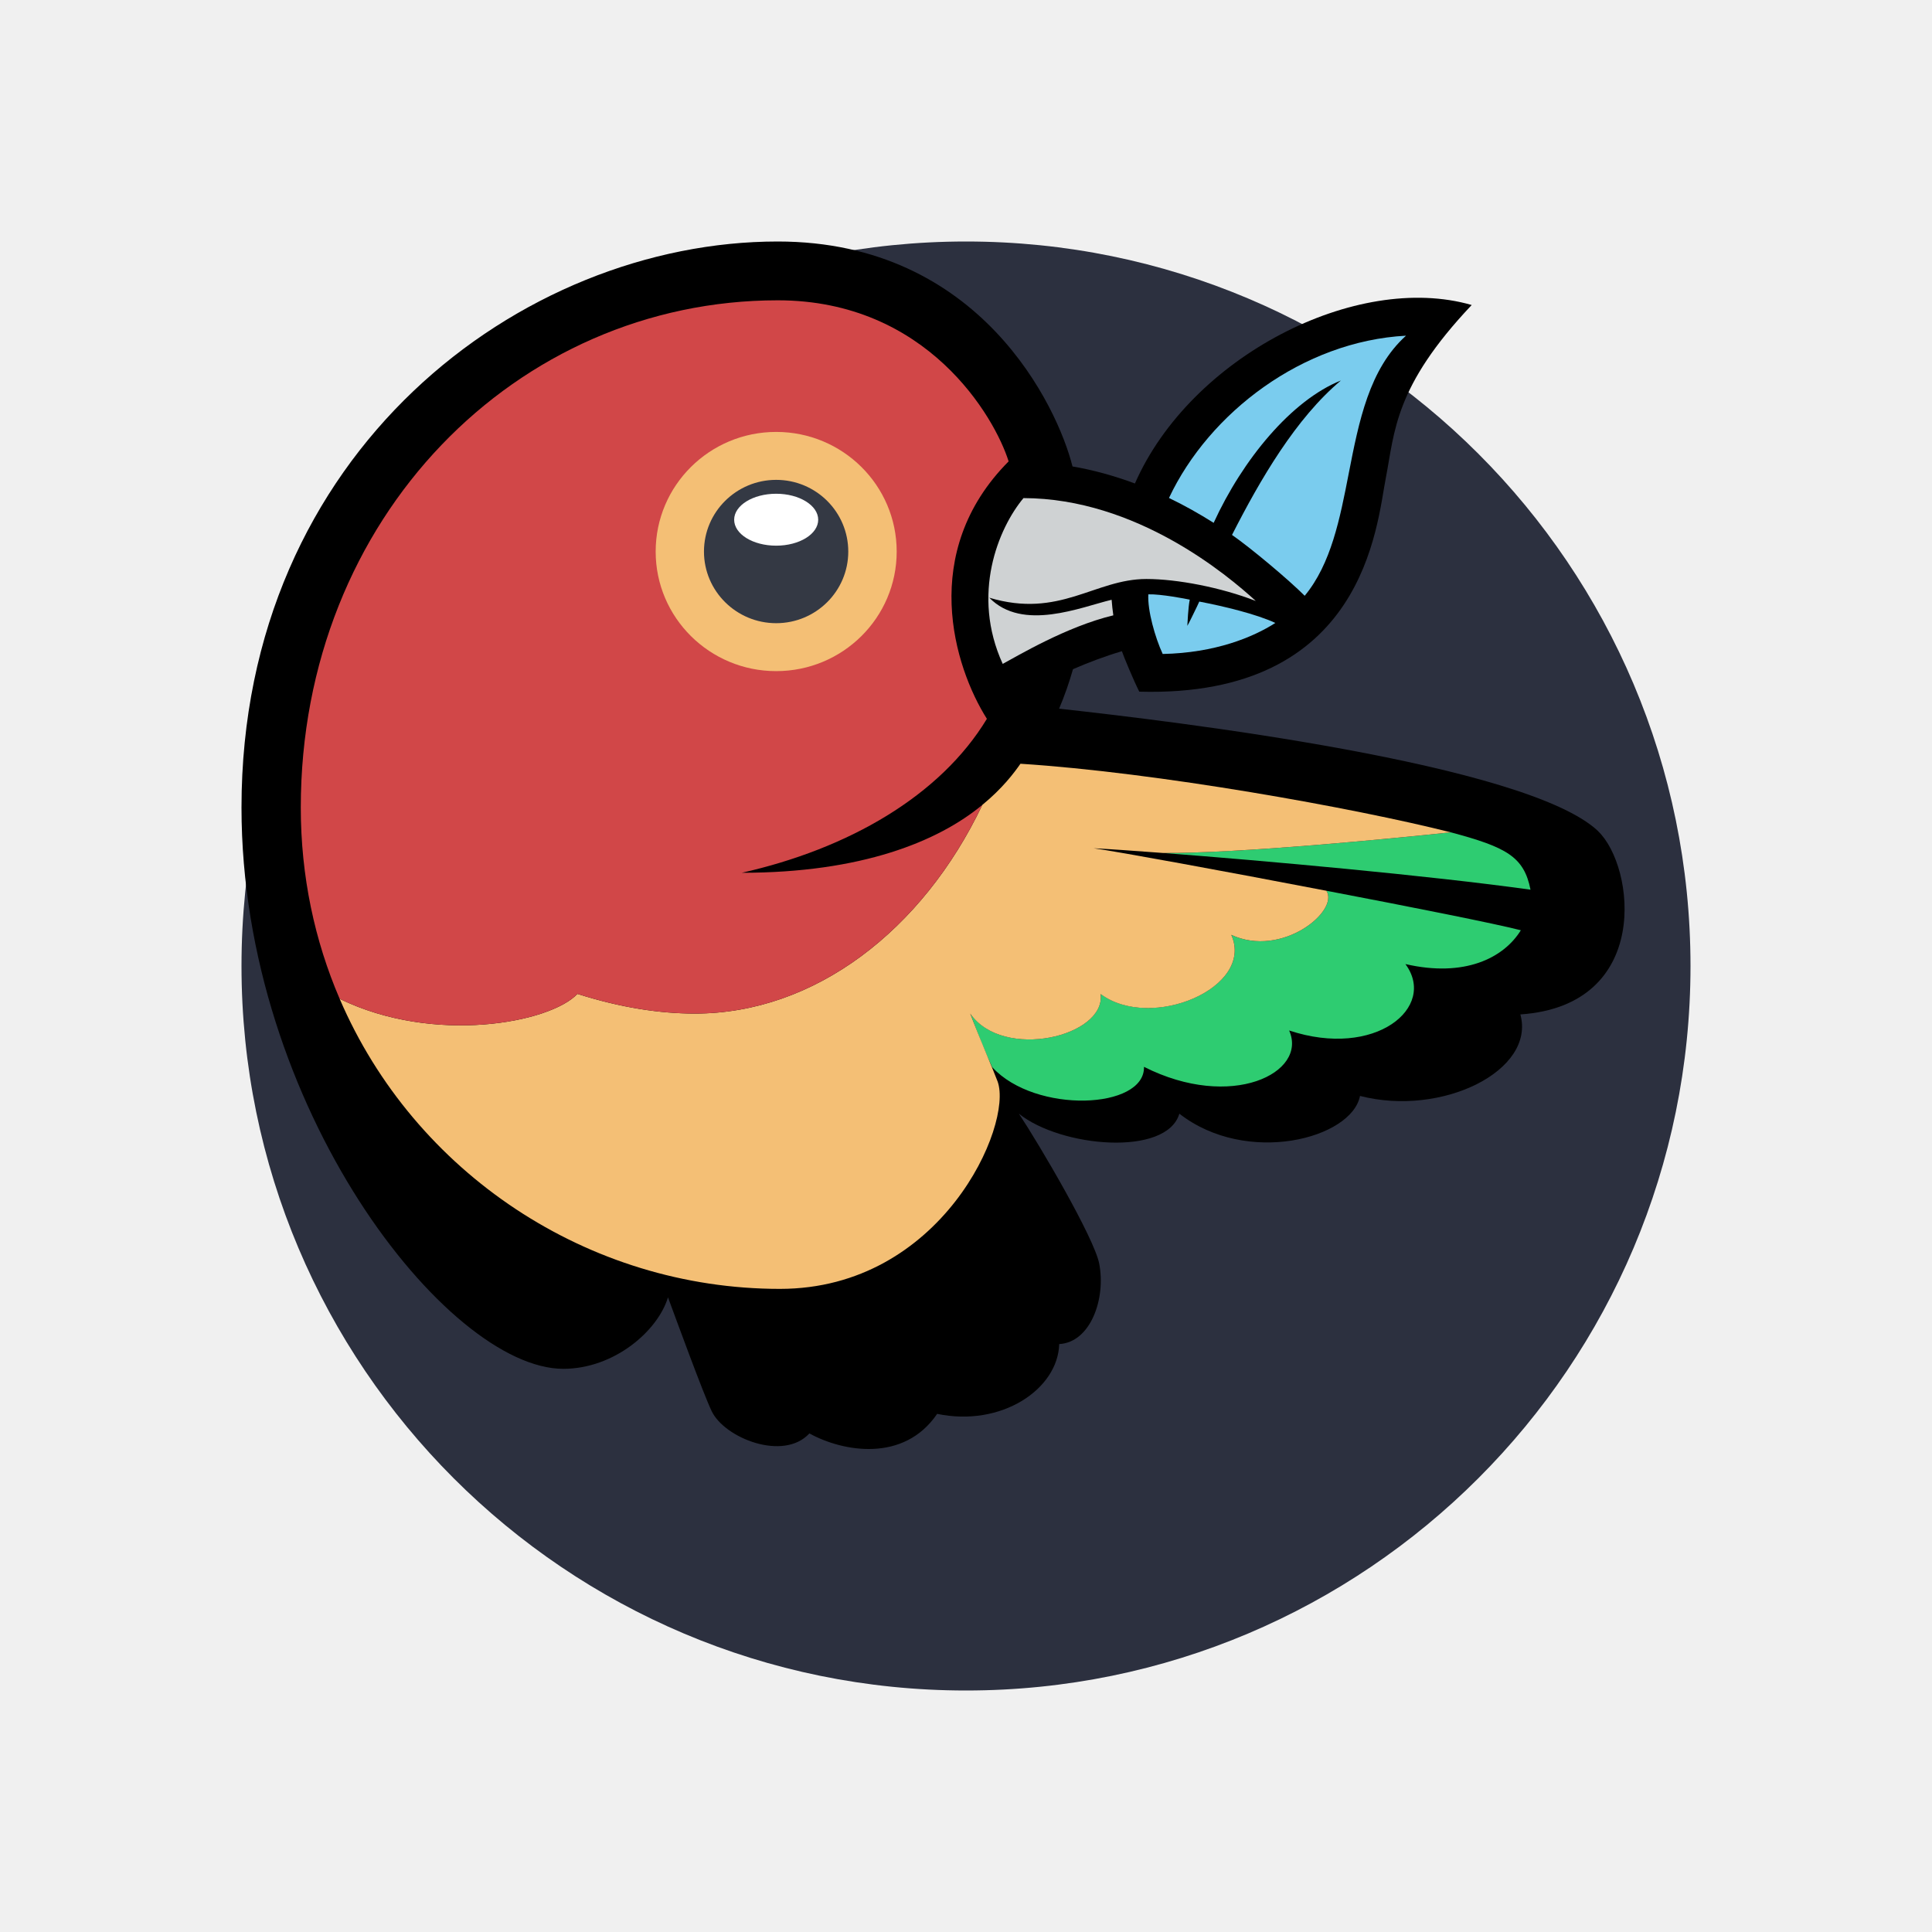
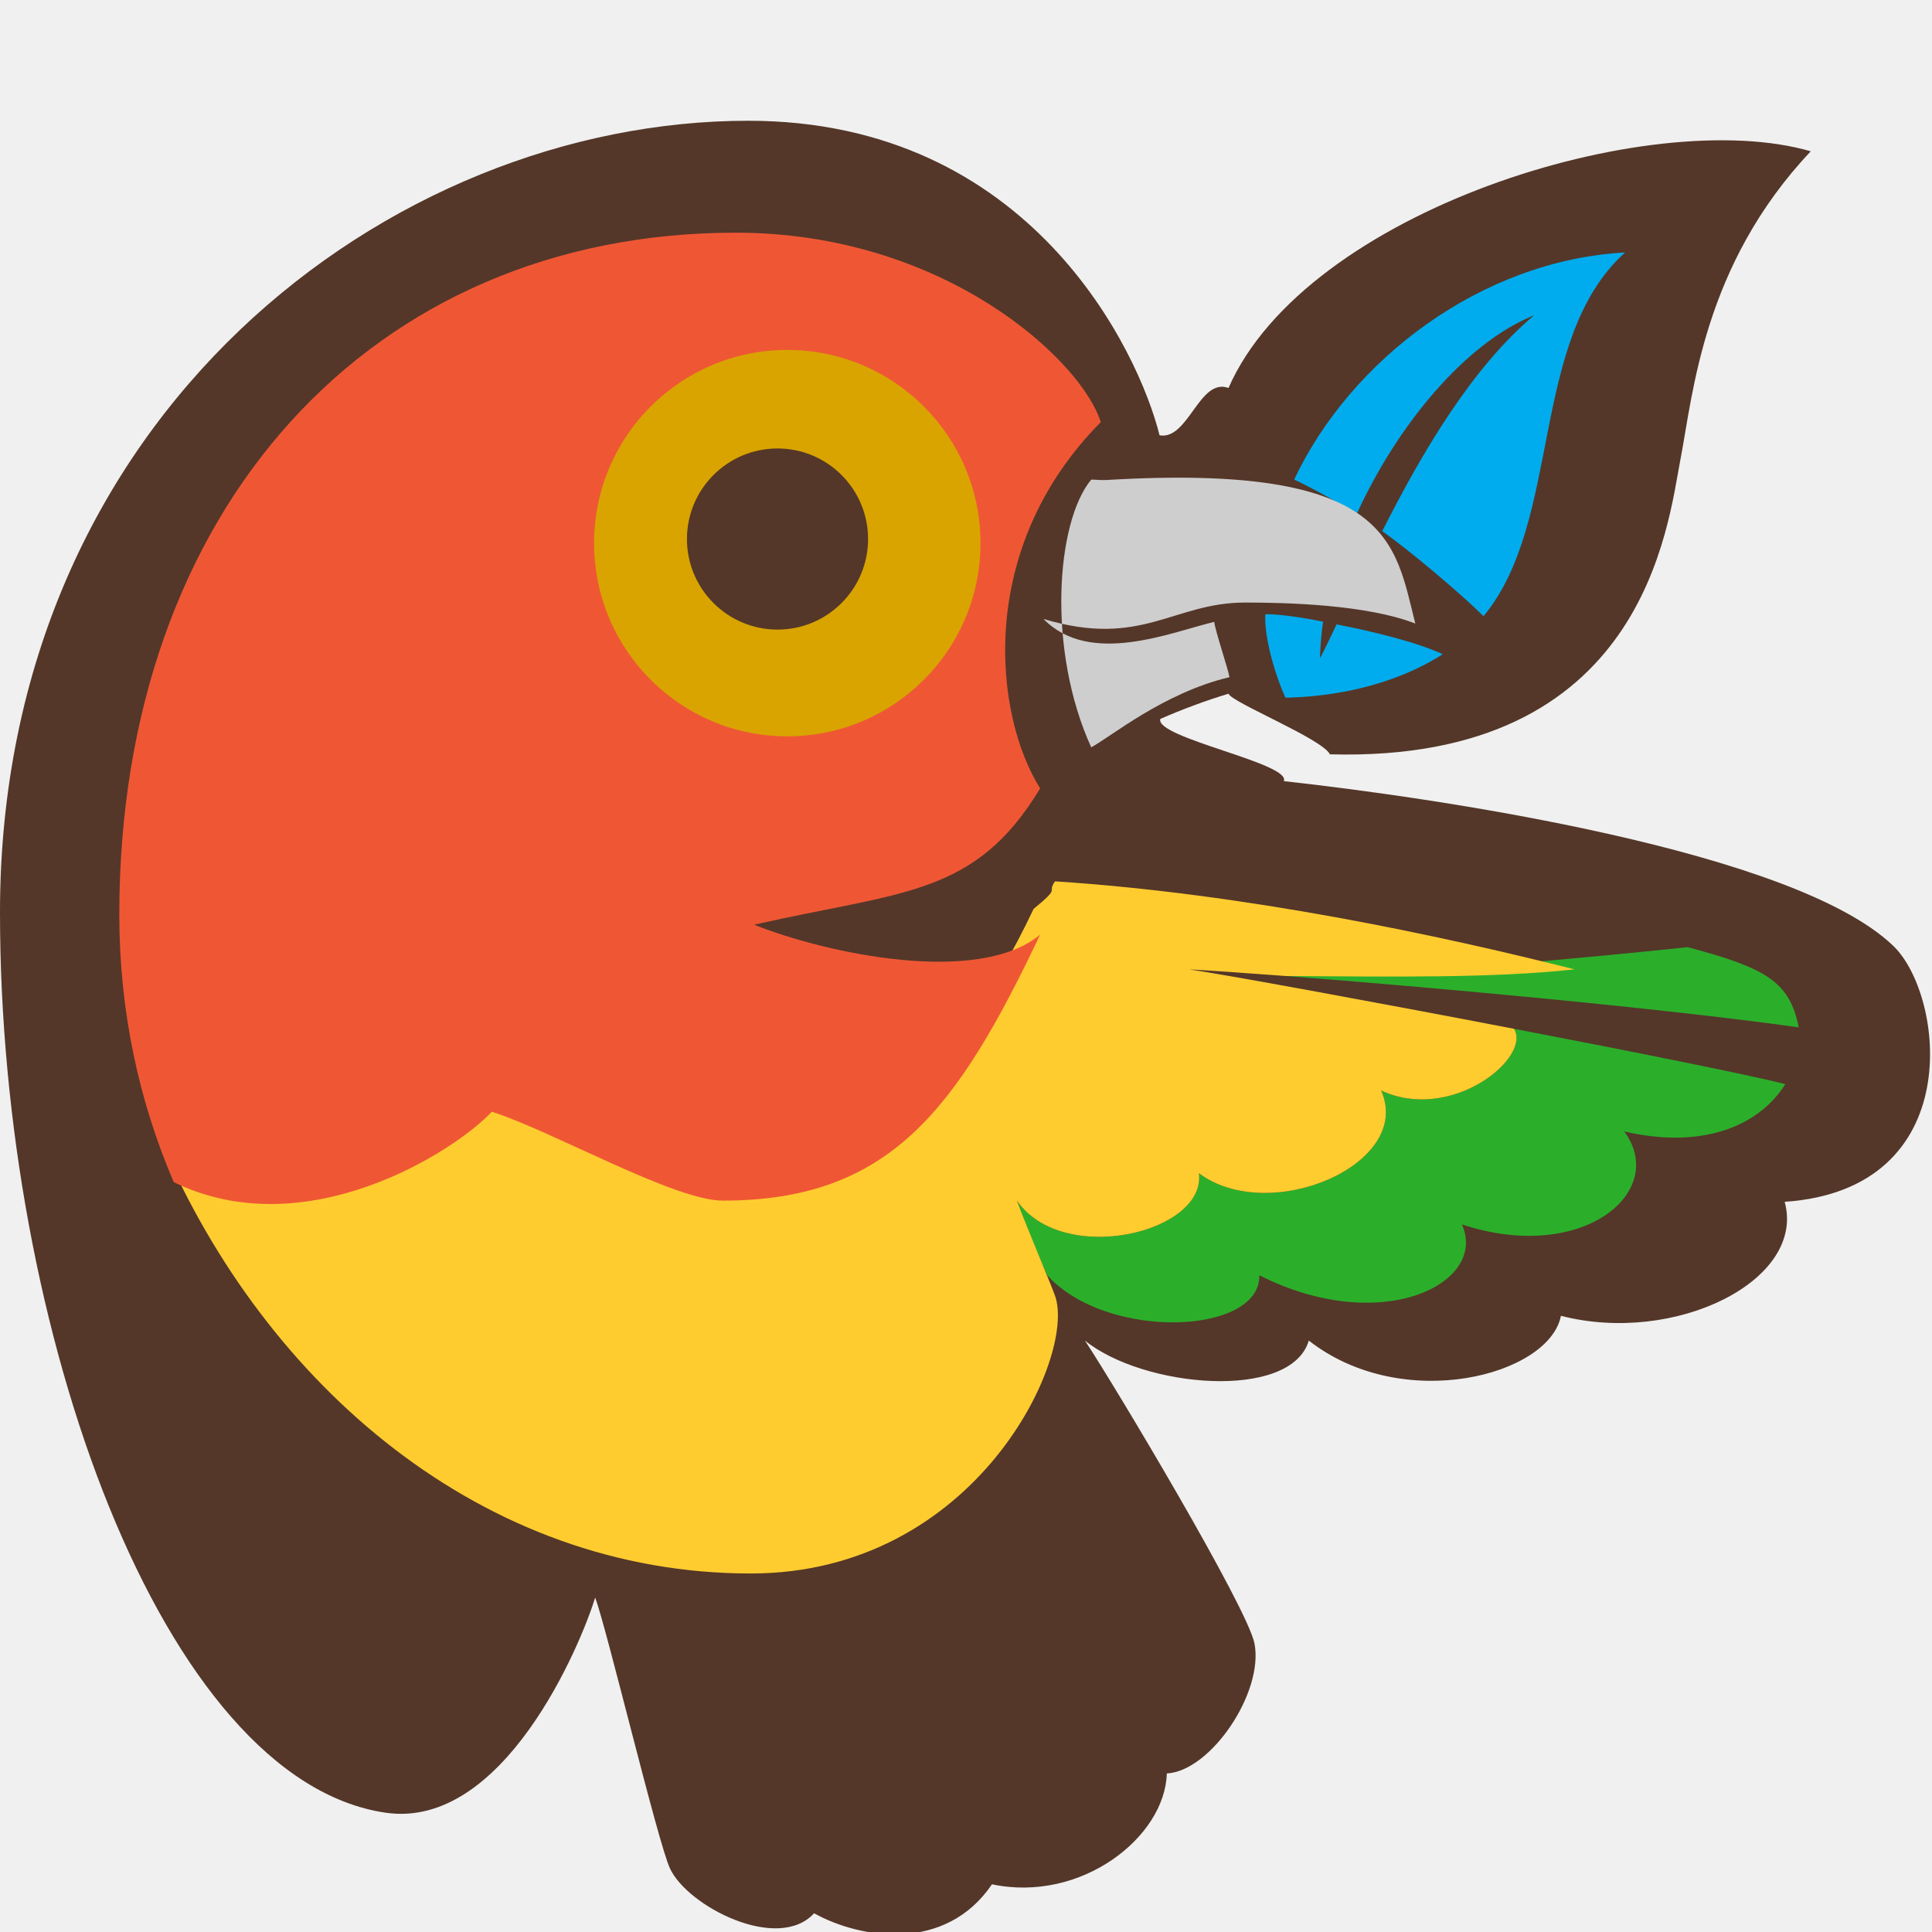
- <svg xmlns="http://www.w3.org/2000/svg" width="16" height="16" viewBox="0 0 16 16" fill="none">
-   <g id="bower">
-     <g id="Group">
-       <circle id="Ellipse" cx="8" cy="8" r="6" fill="#2C303F" />
-       <g id="bower_2">
-         <path id="outline" d="M13.236 6.884C12.646 6.322 9.7 5.971 8.771 5.869C8.816 5.763 8.854 5.654 8.886 5.542C9.012 5.487 9.149 5.435 9.291 5.393C9.308 5.443 9.389 5.637 9.435 5.728C11.305 5.78 11.4 4.349 11.477 3.957C11.551 3.574 11.547 3.203 12.188 2.526C11.233 2.25 9.859 2.955 9.399 4.004C9.226 3.94 9.053 3.892 8.882 3.863C8.759 3.371 8.119 2 6.441 2C4.316 2 2 3.741 2 6.688C2 9.165 3.703 11.336 4.665 11.336C5.085 11.336 5.447 11.024 5.532 10.744C5.603 10.936 5.821 11.533 5.893 11.685C5.999 11.91 6.489 12.104 6.703 11.871C6.979 12.023 7.485 12.115 7.761 11.709C8.292 11.82 8.761 11.506 8.772 11.131C9.032 11.117 9.16 10.754 9.103 10.464C9.061 10.251 8.613 9.487 8.438 9.223C8.784 9.502 9.661 9.581 9.767 9.223C10.325 9.658 11.194 9.43 11.263 9.076C11.941 9.251 12.719 8.867 12.591 8.401C13.68 8.327 13.541 7.176 13.235 6.884L13.236 6.884Z" fill="black" />
-         <g id="leaf">
-           <path id="Shape" fill-rule="evenodd" clip-rule="evenodd" d="M11.105 3.151C10.732 3.464 10.438 3.968 10.203 4.43C10.361 4.54 10.67 4.799 10.805 4.934C11.024 4.669 11.097 4.295 11.17 3.919C11.254 3.489 11.339 3.055 11.644 2.78C10.79 2.826 10.014 3.417 9.681 4.124C9.806 4.184 9.929 4.253 10.051 4.33C10.291 3.806 10.695 3.315 11.105 3.151ZM9.853 4.966C9.84 5.029 9.834 5.165 9.833 5.183C9.849 5.156 9.885 5.08 9.912 5.025C9.92 5.008 9.927 4.993 9.932 4.982C10.137 5.021 10.405 5.086 10.562 5.159C10.378 5.277 10.064 5.407 9.629 5.416C9.566 5.28 9.502 5.054 9.51 4.922C9.616 4.919 9.82 4.959 9.853 4.966Z" fill="#7ACCEE" />
-         </g>
-         <g id="Group_2">
-           <path id="wingtip" fill-rule="evenodd" clip-rule="evenodd" d="M9.632 7.064C9.632 7.064 9.632 7.064 9.632 7.064L9.632 7.064C9.632 7.064 9.632 7.064 9.632 7.064ZM9.632 7.064C10.46 7.127 11.828 7.25 12.675 7.368C12.621 7.094 12.475 7.016 12.015 6.893C11.521 6.945 10.266 7.068 9.632 7.064ZM8.218 8.841L8.218 8.839L8.218 8.839C8.576 9.227 9.483 9.187 9.474 8.835C10.197 9.201 10.833 8.885 10.676 8.534C11.39 8.771 11.904 8.342 11.639 7.984C12.129 8.097 12.453 7.934 12.595 7.704C12.381 7.649 11.698 7.513 10.985 7.377C11.092 7.546 10.615 7.936 10.197 7.742C10.392 8.179 9.533 8.543 9.115 8.231C9.16 8.584 8.307 8.787 8.035 8.393C8.105 8.58 8.163 8.723 8.218 8.841Z" fill="#2ECC71" />
-           <path id="body" d="M9.115 8.232C9.533 8.543 10.392 8.18 10.197 7.742C10.615 7.936 11.092 7.546 10.985 7.377C10.142 7.215 9.258 7.053 9.057 7.025C9.179 7.031 9.38 7.045 9.632 7.064C10.266 7.068 11.521 6.945 12.015 6.893C11.215 6.691 9.58 6.397 8.451 6.325C8.398 6.401 8.302 6.529 8.135 6.666C7.641 7.704 6.746 8.394 5.755 8.394C5.467 8.394 5.144 8.346 4.782 8.231C4.556 8.471 3.594 8.653 2.813 8.272C3.432 9.713 4.869 10.674 6.459 10.674C7.798 10.674 8.391 9.316 8.262 8.957C8.23 8.87 8.105 8.58 8.035 8.394C8.307 8.787 9.16 8.584 9.115 8.232L9.115 8.232Z" fill="#F4BF75" />
-           <path id="beak" d="M8.304 5.498C8.422 5.435 8.831 5.189 9.22 5.096C9.214 5.053 9.209 5.01 9.206 4.967C8.951 5.028 8.469 5.233 8.193 4.95C8.776 5.125 9.066 4.795 9.494 4.795C9.749 4.795 10.113 4.865 10.4 4.977C10.169 4.766 9.413 4.127 8.476 4.125C8.267 4.376 8.041 4.922 8.304 5.498L8.304 5.498Z" fill="#CFD2D3" />
-           <path id="head" d="M4.782 8.231C5.144 8.346 5.467 8.394 5.755 8.394C6.746 8.394 7.641 7.704 8.135 6.666C7.769 6.969 7.134 7.228 6.143 7.228C7.026 7.029 7.786 6.592 8.173 5.953C7.901 5.523 7.606 4.572 8.353 3.821C8.238 3.454 7.679 2.487 6.441 2.487C4.281 2.487 2.491 4.282 2.491 6.688C2.491 7.257 2.606 7.791 2.813 8.272C3.594 8.653 4.556 8.471 4.782 8.231L4.782 8.231Z" fill="#D14748" />
-           <path id="eye_rim" d="M5.43 4.568C5.43 5.115 5.877 5.558 6.428 5.558C6.979 5.558 7.426 5.115 7.426 4.568C7.426 4.02 6.979 3.577 6.428 3.577C5.877 3.577 5.43 4.02 5.43 4.568Z" fill="#F4BF75" />
-           <path id="eye" d="M5.83 4.568C5.83 4.895 6.098 5.161 6.428 5.161C6.758 5.161 7.025 4.895 7.025 4.568C7.025 4.24 6.758 3.974 6.428 3.974C6.098 3.974 5.83 4.24 5.83 4.568V4.568Z" fill="#343944" />
-           <path id="pupil_highlight" d="M6.428 4.519C6.62 4.519 6.776 4.423 6.776 4.304C6.776 4.186 6.62 4.089 6.428 4.089C6.235 4.089 6.08 4.186 6.08 4.304C6.08 4.423 6.235 4.519 6.428 4.519Z" fill="white" />
-         </g>
-       </g>
-     </g>
+ <svg xmlns="http://www.w3.org/2000/svg" viewBox="0 0 16 16">
+   <g fill="none" transform="translate(0 1)">
+     <path fill="#543729" d="M15.678,6.832 C14.856,6.045 11.929,5.612 10.632,5.469 C10.695,5.321 9.564,5.111 9.609,4.954 C9.785,4.877 9.976,4.805 10.174,4.745 C10.198,4.816 10.949,5.118 11.014,5.247 C13.622,5.318 13.811,3.351 13.917,2.803 C14.021,2.267 14.102,1.199 14.996,0.253 C13.664,-0.134 10.816,0.746 10.174,2.213 C9.932,2.124 9.842,2.647 9.603,2.605 C9.432,1.917 8.539,0 6.197,0 C3.232,0 0,2.435 0,6.557 C0,10.022 1.349,13.742 3.193,14.012 C4.17,14.155 4.81,12.621 4.929,12.23 C5.028,12.498 5.449,14.263 5.549,14.475 C5.697,14.79 6.443,15.171 6.742,14.845 C7.127,15.058 7.83,15.172 8.215,14.605 C8.956,14.761 9.649,14.212 9.663,13.687 C10.027,13.668 10.468,13.015 10.389,12.61 C10.33,12.312 9.229,10.471 8.985,10.102 C9.467,10.493 10.69,10.604 10.839,10.102 C11.617,10.711 12.831,10.391 12.927,9.897 C13.873,10.141 14.958,9.604 14.78,8.953 C16.299,8.849 16.105,7.239 15.678,6.832 Z" />
+     <path fill="#00ACEE" d="M11.447,3.399 C11.774,2.753 12.186,2.047 12.705,1.611 C12.133,1.84 11.569,2.526 11.235,3.258 C11.065,3.151 10.892,3.055 10.718,2.971 C11.184,1.982 12.266,1.155 13.458,1.091 C12.659,1.812 12.943,3.31 12.286,4.103 C12.098,3.916 11.667,3.553 11.447,3.399 Z M10.931,4.452 C10.931,4.427 10.941,4.236 10.958,4.149 C10.912,4.139 10.628,4.083 10.479,4.087 C10.468,4.272 10.558,4.588 10.646,4.778 C11.252,4.765 11.69,4.584 11.948,4.418 C11.729,4.316 11.354,4.226 11.069,4.171 C11.037,4.237 10.959,4.404 10.931,4.452 Z" />
+     <path fill="#2BAF2B" d="M8.677,9.566 C8.677,9.567 8.677,9.568 8.677,9.569 C8.6,9.404 8.519,9.204 8.421,8.942 C8.801,9.493 9.991,9.209 9.929,8.716 C10.511,9.152 11.71,8.643 11.438,8.031 C12.021,8.302 12.687,7.757 12.538,7.52 C13.533,7.711 14.486,7.902 14.785,7.978 C14.586,8.3 14.134,8.528 13.451,8.37 C13.82,8.87 13.104,9.47 12.107,9.14 C12.326,9.63 11.438,10.072 10.429,9.561 C10.442,10.052 9.177,10.108 8.677,9.566 Z M10.65,7.083 C11.805,7.172 13.714,7.343 14.896,7.508 C14.821,7.125 14.617,7.015 13.976,6.844 C13.286,6.917 11.535,7.088 10.65,7.083 Z" />
+     <path fill="#FFCC2F" d="M9.929,8.716 C10.511,9.152 11.71,8.643 11.438,8.031 C12.021,8.302 12.687,7.757 12.538,7.52 C11.362,7.294 10.127,7.068 9.848,7.028 C10.017,7.037 10.299,7.057 10.65,7.083 C11.535,7.088 12.35,7.102 13.04,7.028 C11.923,6.746 10.313,6.401 8.737,6.299 C8.664,6.405 8.794,6.335 8.56,6.527 C7.871,7.978 6.985,8.716 5.603,8.716 C5.201,8.716 4.713,7.752 4.208,7.591 C3.893,7.927 2.426,8.994 1.336,8.461 C2.2,10.476 3.999,12.031 6.217,12.031 C8.086,12.031 8.918,10.233 8.737,9.73 C8.693,9.608 8.519,9.204 8.421,8.942 C8.801,9.493 9.991,9.209 9.929,8.716 Z" />
+     <path fill="#CECECE" d="M9.037,5.189 C9.202,5.1 9.638,4.737 10.182,4.608 C10.173,4.548 10.06,4.211 10.056,4.15 C9.699,4.235 9.027,4.521 8.642,4.126 C9.455,4.37 9.714,3.99 10.312,3.99 C10.667,3.99 11.321,4.008 11.721,4.164 C11.55,3.491 11.522,2.835 9.166,2.975 C9.123,2.978 9.08,2.972 9.037,2.972 C8.745,3.324 8.67,4.383 9.037,5.189 Z" />
+     <path fill="#EF5734" d="M4.073,8.207 C4.578,8.368 5.583,8.943 5.986,8.943 C7.368,8.943 7.925,8.192 8.614,6.74 C8.104,7.164 6.856,6.901 6.245,6.658 C7.478,6.379 8.074,6.423 8.614,5.529 C8.235,4.928 8.074,3.547 9.116,2.496 C8.956,1.983 7.82,0.927 6.093,0.927 C3.078,0.927 0.988,3.209 0.988,6.574 C0.988,7.371 1.15,8.118 1.439,8.79 C2.528,9.323 3.758,8.543 4.073,8.207 Z" />
+     <path fill="#D9A400" d="M4.92,3.498 C4.92,4.382 5.636,5.098 6.52,5.098 C7.403,5.098 8.12,4.382 8.12,3.498 C8.12,2.614 7.403,1.898 6.52,1.898 C5.636,1.898 4.92,2.614 4.92,3.498 Z" />
+     <path fill="#543729" d="M5.689,3.464 C5.689,3.878 6.025,4.214 6.439,4.214 C6.853,4.214 7.189,3.878 7.189,3.464 C7.189,3.05 6.853,2.714 6.439,2.714 C6.025,2.714 5.689,3.05 5.689,3.464 Z" />
  </g>
</svg>
